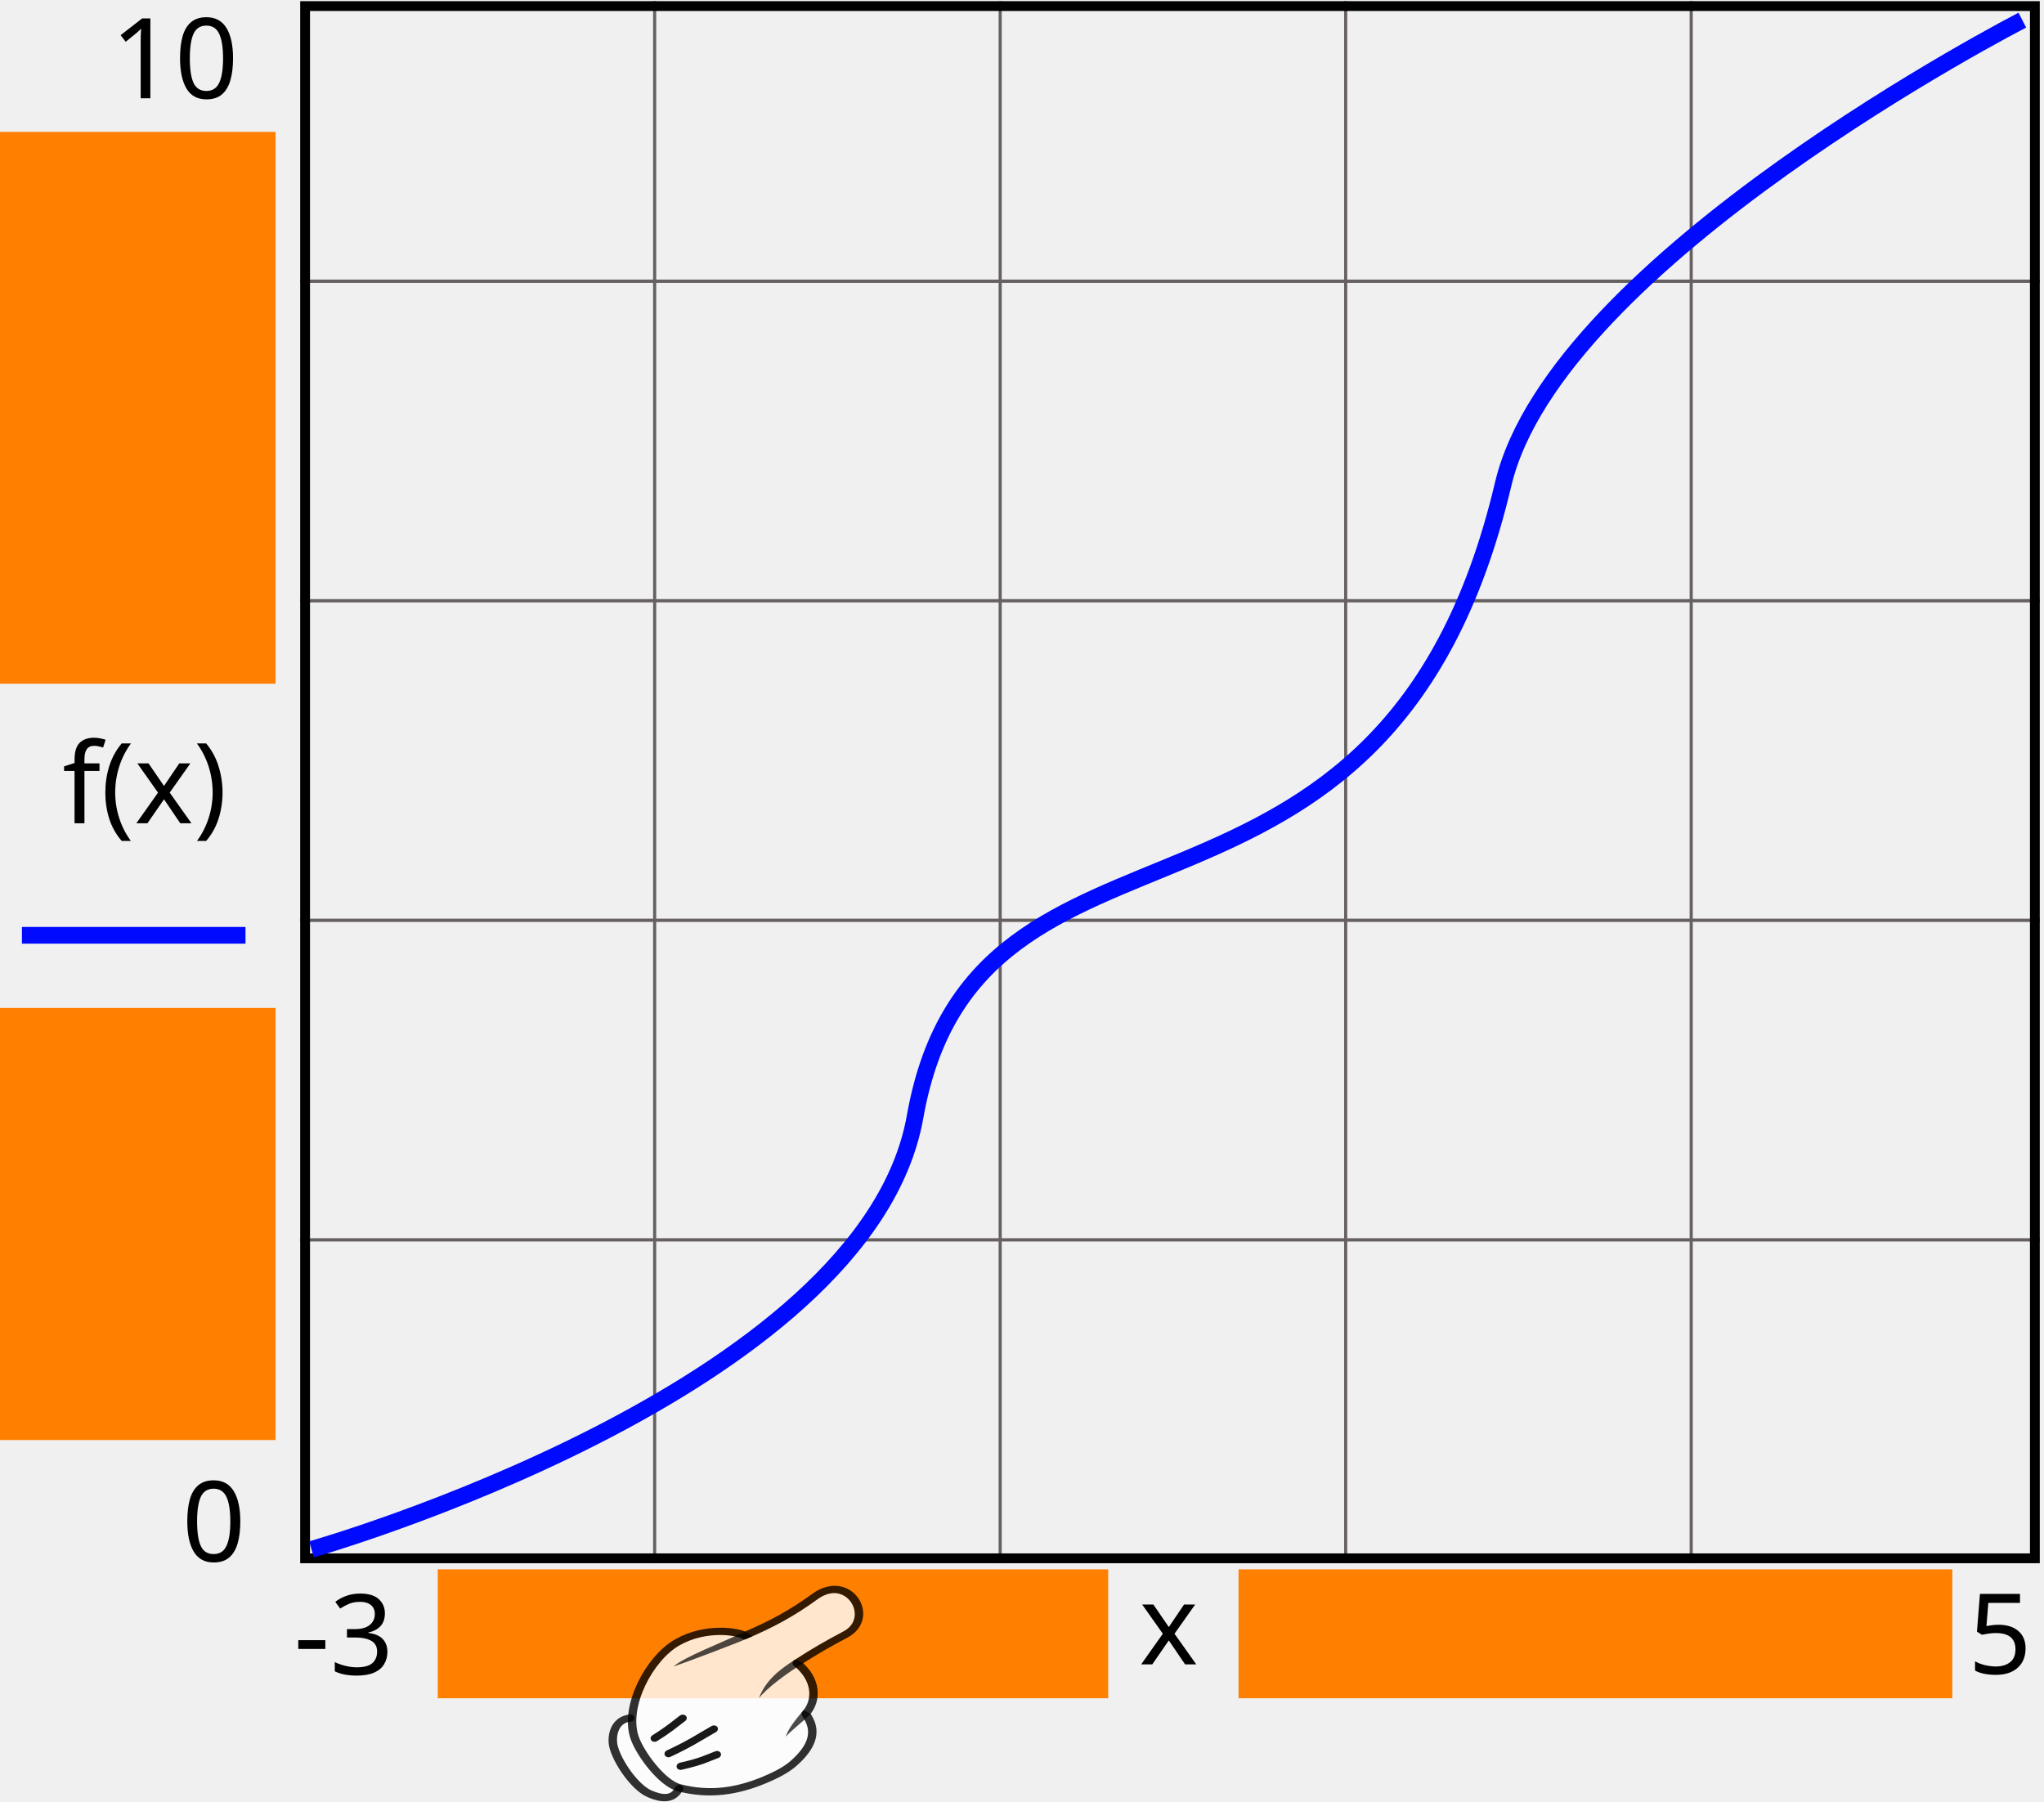
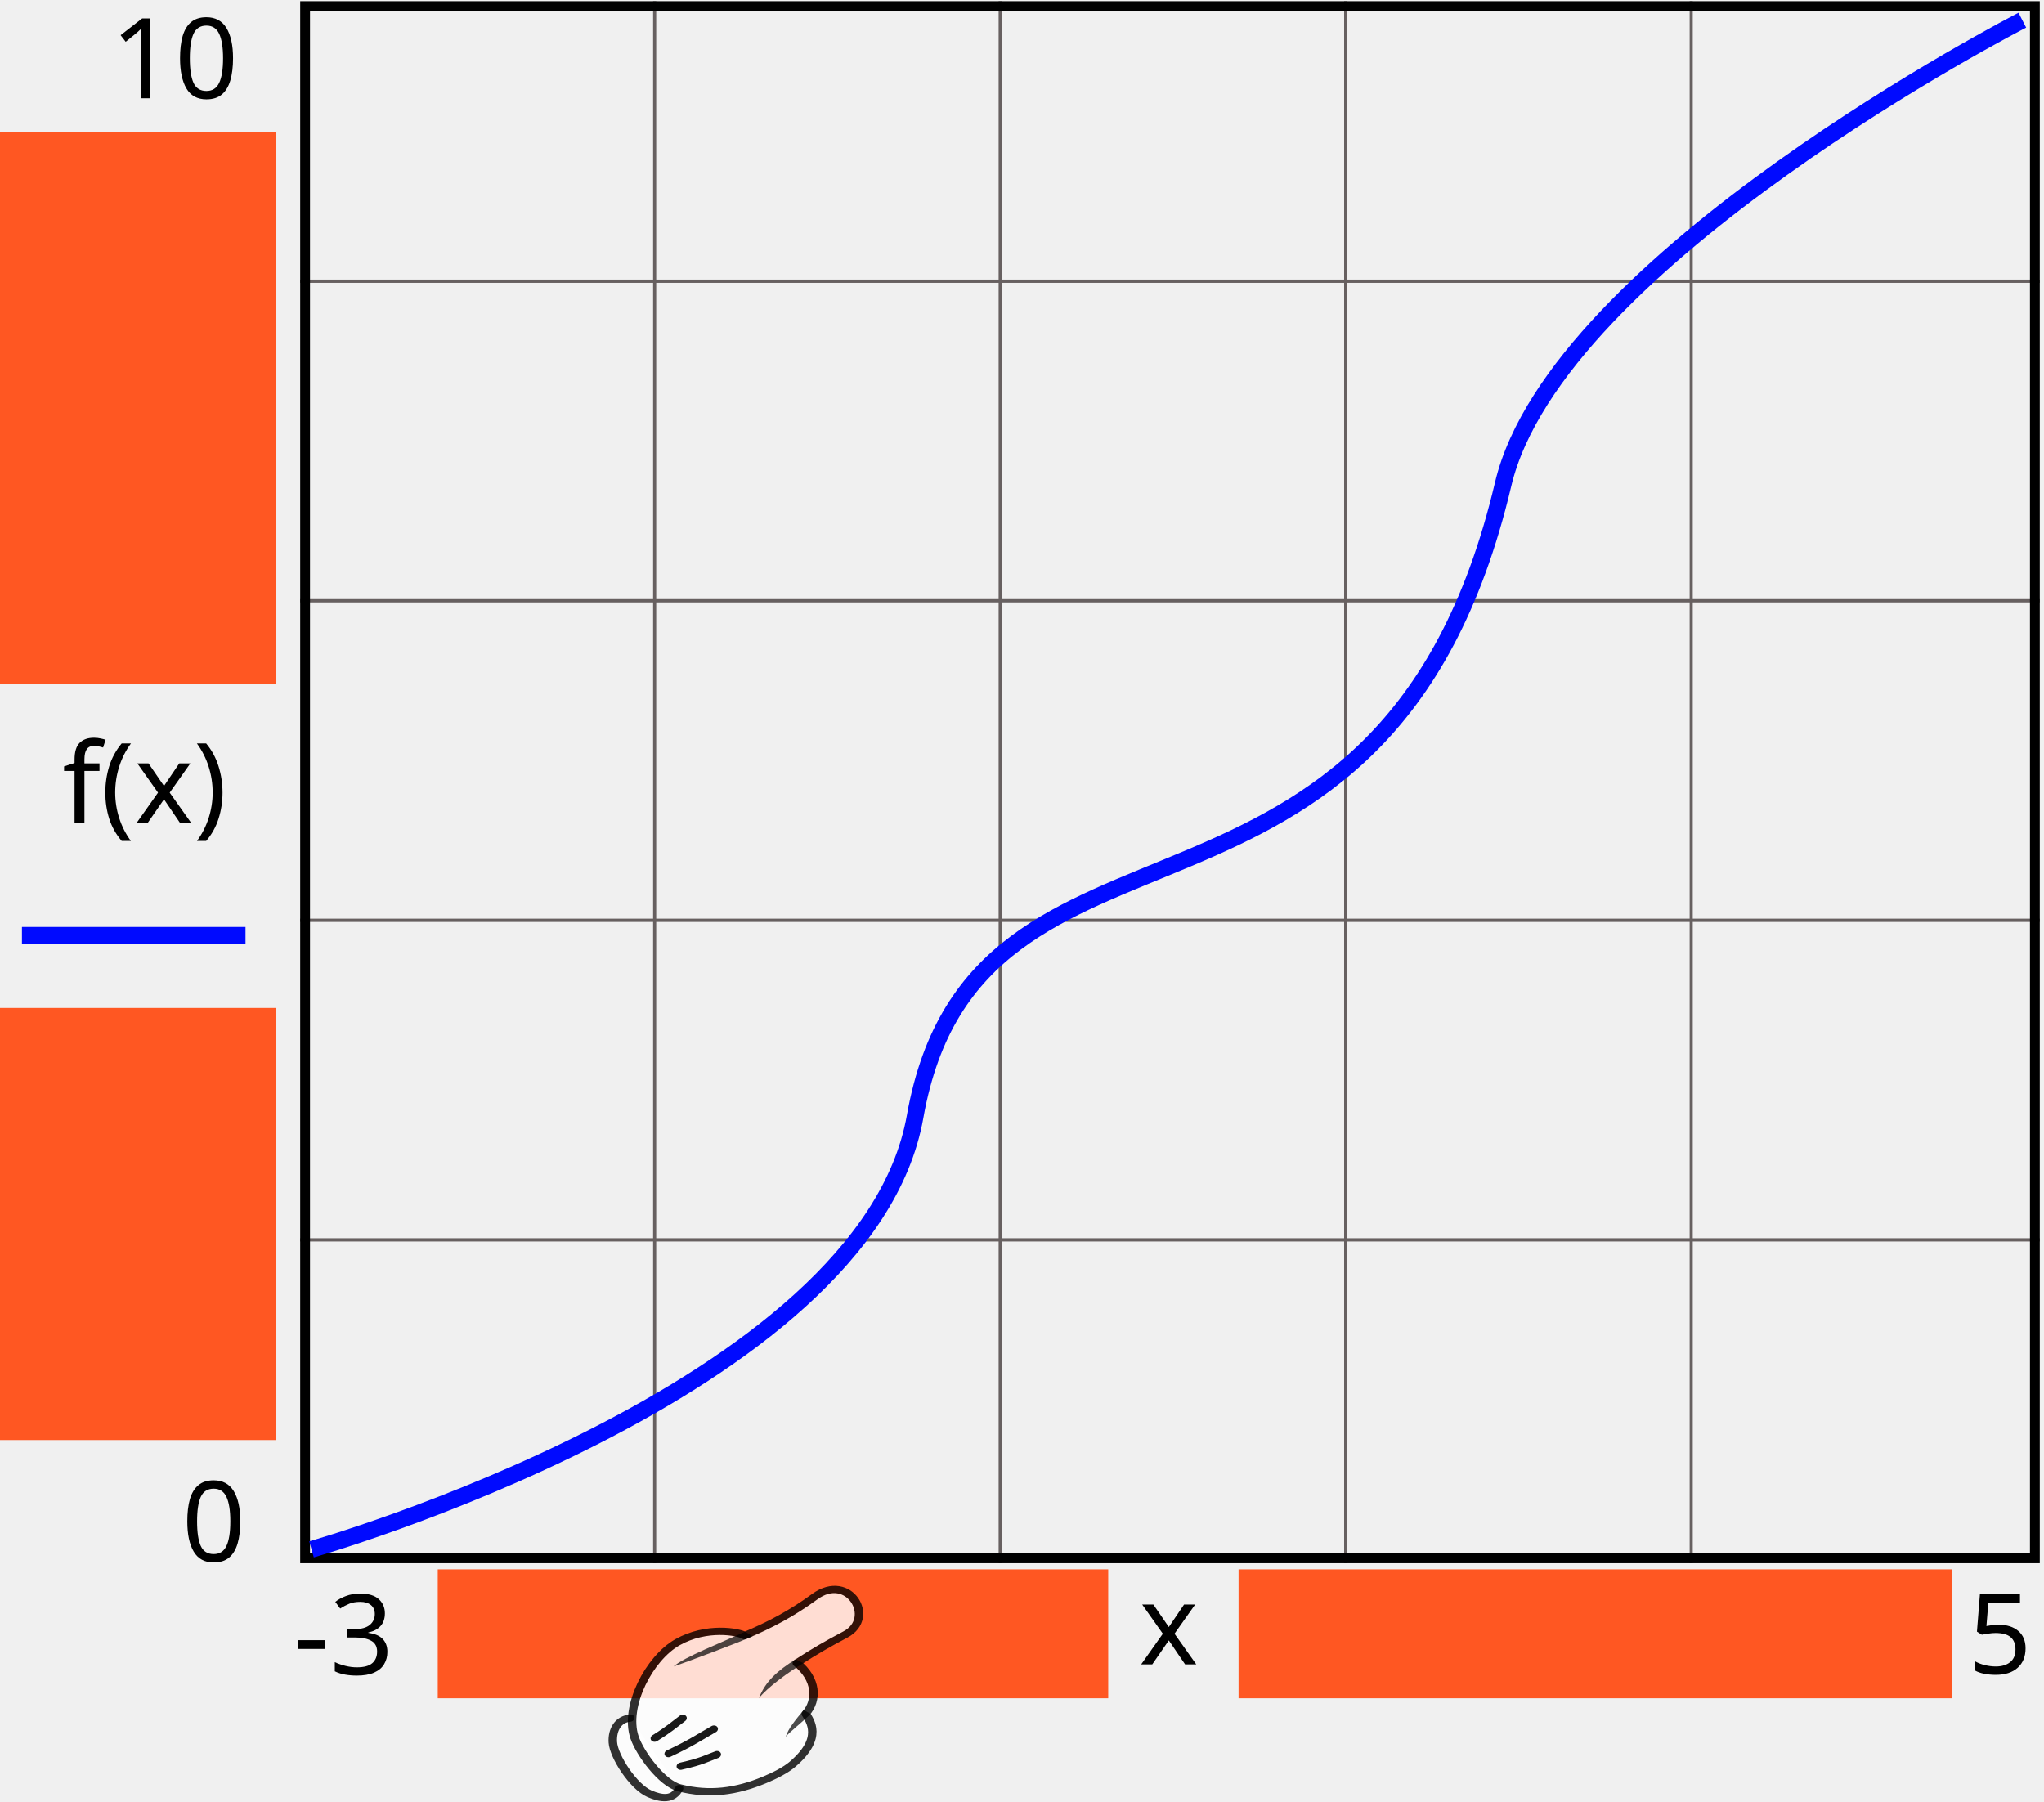
- <svg xmlns="http://www.w3.org/2000/svg" viewBox="0 0 320 282" height="282" width="320" version="1.1" id="svg4387">
+ <svg xmlns="http://www.w3.org/2000/svg" id="svg4387" version="1.1" width="320" height="282" viewBox="0 0 320 282">
  <defs id="defs4391" />
-   <rect style="fill:#ff8000;fill-opacity:1;stroke:none" id="rect3644" y="245.69" x="68.533" ry="0" rx="0" height="20.181" width="104.965" />
-   <path id="path5207" d="m 46.997,44.026 272.341,0" style="fill:none;fill-rule:evenodd;stroke:#676060;stroke-width:0.513px;stroke-linecap:butt;stroke-linejoin:miter;stroke-opacity:1" />
-   <path id="path5207-9" d="m 46.997,94.052 272.341,0" style="fill:none;fill-rule:evenodd;stroke:#676060;stroke-width:0.513px;stroke-linecap:butt;stroke-linejoin:miter;stroke-opacity:1" />
-   <path id="path5207-0" d="m 46.997,144.078 272.341,0" style="fill:none;fill-rule:evenodd;stroke:#676060;stroke-width:0.513px;stroke-linecap:butt;stroke-linejoin:miter;stroke-opacity:1" />
-   <path id="path5207-6" d="m 46.997,194.104 272.341,0" style="fill:none;fill-rule:evenodd;stroke:#676060;stroke-width:0.513px;stroke-linecap:butt;stroke-linejoin:miter;stroke-opacity:1" />
-   <path id="path5207-1" d="m 210.675,244.729 0,-244.546" style="fill:none;fill-rule:evenodd;stroke:#676060;stroke-width:0.486px;stroke-linecap:butt;stroke-linejoin:miter;stroke-opacity:1" />
-   <path id="path5207-9-9" d="m 102.491,244.729 0,-244.546" style="fill:none;fill-rule:evenodd;stroke:#676060;stroke-width:0.486px;stroke-linecap:butt;stroke-linejoin:miter;stroke-opacity:1" />
-   <path id="path5207-0-5" d="m 264.768,244.729 0,-244.546" style="fill:none;fill-rule:evenodd;stroke:#676060;stroke-width:0.486px;stroke-linecap:butt;stroke-linejoin:miter;stroke-opacity:1" />
-   <path id="path5207-6-9" d="m 156.583,244.729 0,-244.546" style="fill:none;fill-rule:evenodd;stroke:#676060;stroke-width:0.486px;stroke-linecap:butt;stroke-linejoin:miter;stroke-opacity:1" />
-   <rect y="0.951" x="47.765" height="243.01" width="270.805" id="rect4403" style="fill:none;fill-rule:evenodd;stroke:#000000;stroke-width:1.536;stroke-linecap:butt;stroke-linejoin:miter;stroke-miterlimit:4;stroke-dasharray:none;stroke-opacity:1" />
-   <path id="path5295" d="m 48.77,242.559 c 0,0 86.849,-24.651 94.499,-67.764 9.576,-53.97 73.556,-20.711 92.058,-98.987 8.321,-35.205 81.281,-72.652 81.281,-72.652 l 0,0" style="fill:none;fill-rule:evenodd;stroke:#000aff;stroke-width:2.614;stroke-linecap:butt;stroke-linejoin:miter;stroke-miterlimit:4;stroke-dasharray:none;stroke-opacity:1" />
-   <text id="text5297" y="260.566" x="178.343" style="font-style:normal;font-variant:normal;font-weight:normal;font-stretch:normal;font-size:17.5px;line-height:125%;font-family:sans-serif;-inkscape-font-specification:'sans-serif, Normal';text-align:start;letter-spacing:0px;word-spacing:0px;writing-mode:lr-tb;text-anchor:start;fill:#000000;fill-opacity:1;stroke:none;stroke-width:1px;stroke-linecap:butt;stroke-linejoin:miter;stroke-opacity:1" xml:space="preserve">
-     <tspan style="font-style:normal;font-variant:normal;font-weight:normal;font-stretch:normal;font-size:17.5px;line-height:125%;font-family:sans-serif;-inkscape-font-specification:'sans-serif, Normal';text-align:start;writing-mode:lr-tb;text-anchor:start" y="260.566" x="178.343" id="tspan5299">x</tspan>
+   <rect width="104.965" height="20.181" rx="0" ry="0" x="68.533" y="245.69" id="rect3644" style="fill:#ff5722;fill-opacity:1;stroke:none" />
+   <path style="fill:none;fill-rule:evenodd;stroke:#676060;stroke-width:0.513px;stroke-linecap:butt;stroke-linejoin:miter;stroke-opacity:1" d="m 46.997,44.026 272.341,0" id="path5207" />
+   <path style="fill:none;fill-rule:evenodd;stroke:#676060;stroke-width:0.513px;stroke-linecap:butt;stroke-linejoin:miter;stroke-opacity:1" d="m 46.997,94.052 272.341,0" id="path5207-9" />
+   <path style="fill:none;fill-rule:evenodd;stroke:#676060;stroke-width:0.513px;stroke-linecap:butt;stroke-linejoin:miter;stroke-opacity:1" d="m 46.997,144.078 272.341,0" id="path5207-0" />
+   <path style="fill:none;fill-rule:evenodd;stroke:#676060;stroke-width:0.513px;stroke-linecap:butt;stroke-linejoin:miter;stroke-opacity:1" d="m 46.997,194.104 272.341,0" id="path5207-6" />
+   <path style="fill:none;fill-rule:evenodd;stroke:#676060;stroke-width:0.486px;stroke-linecap:butt;stroke-linejoin:miter;stroke-opacity:1" d="m 210.675,244.729 0,-244.546" id="path5207-1" />
+   <path style="fill:none;fill-rule:evenodd;stroke:#676060;stroke-width:0.486px;stroke-linecap:butt;stroke-linejoin:miter;stroke-opacity:1" d="m 102.491,244.729 0,-244.546" id="path5207-9-9" />
+   <path style="fill:none;fill-rule:evenodd;stroke:#676060;stroke-width:0.486px;stroke-linecap:butt;stroke-linejoin:miter;stroke-opacity:1" d="m 264.768,244.729 0,-244.546" id="path5207-0-5" />
+   <path style="fill:none;fill-rule:evenodd;stroke:#676060;stroke-width:0.486px;stroke-linecap:butt;stroke-linejoin:miter;stroke-opacity:1" d="m 156.583,244.729 0,-244.546" id="path5207-6-9" />
+   <rect style="fill:none;fill-rule:evenodd;stroke:#000000;stroke-width:1.536;stroke-linecap:butt;stroke-linejoin:miter;stroke-miterlimit:4;stroke-dasharray:none;stroke-opacity:1" id="rect4403" width="270.805" height="243.01" x="47.765" y="0.951" />
+   <path style="fill:none;fill-rule:evenodd;stroke:#000aff;stroke-width:2.614;stroke-linecap:butt;stroke-linejoin:miter;stroke-miterlimit:4;stroke-dasharray:none;stroke-opacity:1" d="m 48.77,242.559 c 0,0 86.849,-24.651 94.499,-67.764 9.576,-53.97 73.556,-20.711 92.058,-98.987 8.321,-35.205 81.281,-72.652 81.281,-72.652 l 0,0" id="path5295" />
+   <text xml:space="preserve" style="font-style:normal;font-variant:normal;font-weight:normal;font-stretch:normal;font-size:17.5px;line-height:125%;font-family:sans-serif;-inkscape-font-specification:'sans-serif, Normal';text-align:start;letter-spacing:0px;word-spacing:0px;writing-mode:lr-tb;text-anchor:start;fill:#000000;fill-opacity:1;stroke:none;stroke-width:1px;stroke-linecap:butt;stroke-linejoin:miter;stroke-opacity:1" x="178.343" y="260.566" id="text5297">
+     <tspan id="tspan5299" x="178.343" y="260.566" style="font-style:normal;font-variant:normal;font-weight:normal;font-stretch:normal;font-size:17.5px;line-height:125%;font-family:sans-serif;-inkscape-font-specification:'sans-serif, Normal';text-align:start;writing-mode:lr-tb;text-anchor:start">x</tspan>
  </text>
-   <text id="text5301" y="128.886" x="9.767" style="font-style:normal;font-variant:normal;font-weight:normal;font-stretch:normal;font-size:17.5px;line-height:125%;font-family:sans-serif;-inkscape-font-specification:'sans-serif, Normal';text-align:start;letter-spacing:0px;word-spacing:0px;writing-mode:lr-tb;text-anchor:start;fill:#000000;fill-opacity:1;stroke:none;stroke-width:1px;stroke-linecap:butt;stroke-linejoin:miter;stroke-opacity:1" xml:space="preserve">
-     <tspan style="font-style:normal;font-variant:normal;font-weight:normal;font-stretch:normal;font-size:17.5px;line-height:125%;font-family:sans-serif;-inkscape-font-specification:'sans-serif, Normal';text-align:start;writing-mode:lr-tb;text-anchor:start" y="128.886" x="9.767" id="tspan5303">f(x)</tspan>
+   <text xml:space="preserve" style="font-style:normal;font-variant:normal;font-weight:normal;font-stretch:normal;font-size:17.5px;line-height:125%;font-family:sans-serif;-inkscape-font-specification:'sans-serif, Normal';text-align:start;letter-spacing:0px;word-spacing:0px;writing-mode:lr-tb;text-anchor:start;fill:#000000;fill-opacity:1;stroke:none;stroke-width:1px;stroke-linecap:butt;stroke-linejoin:miter;stroke-opacity:1" x="9.767" y="128.886" id="text5301">
+     <tspan id="tspan5303" x="9.767" y="128.886" style="font-style:normal;font-variant:normal;font-weight:normal;font-stretch:normal;font-size:17.5px;line-height:125%;font-family:sans-serif;-inkscape-font-specification:'sans-serif, Normal';text-align:start;writing-mode:lr-tb;text-anchor:start">f(x)</tspan>
  </text>
-   <text id="text5305" y="15.383" x="17.32" style="font-style:normal;font-variant:normal;font-weight:normal;font-stretch:normal;font-size:17.5px;line-height:125%;font-family:sans-serif;-inkscape-font-specification:'sans-serif, Normal';text-align:start;letter-spacing:0px;word-spacing:0px;writing-mode:lr-tb;text-anchor:start;fill:#000000;fill-opacity:1;stroke:none;stroke-width:1px;stroke-linecap:butt;stroke-linejoin:miter;stroke-opacity:1" xml:space="preserve">
-     <tspan style="font-style:normal;font-variant:normal;font-weight:normal;font-stretch:normal;font-size:17.5px;line-height:125%;font-family:sans-serif;-inkscape-font-specification:'sans-serif, Normal';text-align:start;writing-mode:lr-tb;text-anchor:start" y="15.383" x="17.32" id="tspan5307">10</tspan>
+   <text xml:space="preserve" style="font-style:normal;font-variant:normal;font-weight:normal;font-stretch:normal;font-size:17.5px;line-height:125%;font-family:sans-serif;-inkscape-font-specification:'sans-serif, Normal';text-align:start;letter-spacing:0px;word-spacing:0px;writing-mode:lr-tb;text-anchor:start;fill:#000000;fill-opacity:1;stroke:none;stroke-width:1px;stroke-linecap:butt;stroke-linejoin:miter;stroke-opacity:1" x="17.32" y="15.383" id="text5305">
+     <tspan id="tspan5307" x="17.32" y="15.383" style="font-style:normal;font-variant:normal;font-weight:normal;font-stretch:normal;font-size:17.5px;line-height:125%;font-family:sans-serif;-inkscape-font-specification:'sans-serif, Normal';text-align:start;writing-mode:lr-tb;text-anchor:start">10</tspan>
  </text>
-   <text id="text5309" y="244.439" x="28.463" style="font-style:normal;font-variant:normal;font-weight:normal;font-stretch:normal;font-size:17.5px;line-height:125%;font-family:sans-serif;-inkscape-font-specification:'sans-serif, Normal';text-align:start;letter-spacing:0px;word-spacing:0px;writing-mode:lr-tb;text-anchor:start;fill:#000000;fill-opacity:1;stroke:none;stroke-width:1px;stroke-linecap:butt;stroke-linejoin:miter;stroke-opacity:1" xml:space="preserve">
-     <tspan style="font-style:normal;font-variant:normal;font-weight:normal;font-stretch:normal;font-size:17.5px;line-height:125%;font-family:sans-serif;-inkscape-font-specification:'sans-serif, Normal';text-align:start;writing-mode:lr-tb;text-anchor:start" y="244.439" x="28.463" id="tspan5311">0</tspan>
+   <text xml:space="preserve" style="font-style:normal;font-variant:normal;font-weight:normal;font-stretch:normal;font-size:17.5px;line-height:125%;font-family:sans-serif;-inkscape-font-specification:'sans-serif, Normal';text-align:start;letter-spacing:0px;word-spacing:0px;writing-mode:lr-tb;text-anchor:start;fill:#000000;fill-opacity:1;stroke:none;stroke-width:1px;stroke-linecap:butt;stroke-linejoin:miter;stroke-opacity:1" x="28.463" y="244.439" id="text5309">
+     <tspan id="tspan5311" x="28.463" y="244.439" style="font-style:normal;font-variant:normal;font-weight:normal;font-stretch:normal;font-size:17.5px;line-height:125%;font-family:sans-serif;-inkscape-font-specification:'sans-serif, Normal';text-align:start;writing-mode:lr-tb;text-anchor:start">0</tspan>
  </text>
-   <text id="text5313" y="262.151" x="45.997" style="font-style:normal;font-variant:normal;font-weight:normal;font-stretch:normal;font-size:17.5px;line-height:125%;font-family:sans-serif;-inkscape-font-specification:'sans-serif, Normal';text-align:start;letter-spacing:0px;word-spacing:0px;writing-mode:lr-tb;text-anchor:start;fill:#000000;fill-opacity:1;stroke:none;stroke-width:1px;stroke-linecap:butt;stroke-linejoin:miter;stroke-opacity:1" xml:space="preserve">
-     <tspan style="font-style:normal;font-variant:normal;font-weight:normal;font-stretch:normal;font-size:17.5px;line-height:125%;font-family:sans-serif;-inkscape-font-specification:'sans-serif, Normal';text-align:start;writing-mode:lr-tb;text-anchor:start" y="262.151" x="45.997" id="tspan5315">-3</tspan>
+   <text xml:space="preserve" style="font-style:normal;font-variant:normal;font-weight:normal;font-stretch:normal;font-size:17.5px;line-height:125%;font-family:sans-serif;-inkscape-font-specification:'sans-serif, Normal';text-align:start;letter-spacing:0px;word-spacing:0px;writing-mode:lr-tb;text-anchor:start;fill:#000000;fill-opacity:1;stroke:none;stroke-width:1px;stroke-linecap:butt;stroke-linejoin:miter;stroke-opacity:1" x="45.997" y="262.151" id="text5313">
+     <tspan id="tspan5315" x="45.997" y="262.151" style="font-style:normal;font-variant:normal;font-weight:normal;font-stretch:normal;font-size:17.5px;line-height:125%;font-family:sans-serif;-inkscape-font-specification:'sans-serif, Normal';text-align:start;writing-mode:lr-tb;text-anchor:start">-3</tspan>
  </text>
-   <text id="text5317" y="262.036" x="308.098" style="font-style:normal;font-variant:normal;font-weight:normal;font-stretch:normal;font-size:17.5px;line-height:125%;font-family:sans-serif;-inkscape-font-specification:'sans-serif, Normal';text-align:start;letter-spacing:0px;word-spacing:0px;writing-mode:lr-tb;text-anchor:start;fill:#000000;fill-opacity:1;stroke:none;stroke-width:1px;stroke-linecap:butt;stroke-linejoin:miter;stroke-opacity:1" xml:space="preserve">
-     <tspan style="font-style:normal;font-variant:normal;font-weight:normal;font-stretch:normal;font-size:17.5px;line-height:125%;font-family:sans-serif;-inkscape-font-specification:'sans-serif, Normal';text-align:start;writing-mode:lr-tb;text-anchor:start" y="262.036" x="308.098" id="tspan5319">5</tspan>
+   <text xml:space="preserve" style="font-style:normal;font-variant:normal;font-weight:normal;font-stretch:normal;font-size:17.5px;line-height:125%;font-family:sans-serif;-inkscape-font-specification:'sans-serif, Normal';text-align:start;letter-spacing:0px;word-spacing:0px;writing-mode:lr-tb;text-anchor:start;fill:#000000;fill-opacity:1;stroke:none;stroke-width:1px;stroke-linecap:butt;stroke-linejoin:miter;stroke-opacity:1" x="308.098" y="262.036" id="text5317">
+     <tspan id="tspan5319" x="308.098" y="262.036" style="font-style:normal;font-variant:normal;font-weight:normal;font-stretch:normal;font-size:17.5px;line-height:125%;font-family:sans-serif;-inkscape-font-specification:'sans-serif, Normal';text-align:start;writing-mode:lr-tb;text-anchor:start">5</tspan>
  </text>
-   <path id="path3535" d="m 3.435,146.426 35,0" style="fill:none;fill-rule:evenodd;stroke:#000aff;stroke-width:2.614;stroke-linecap:butt;stroke-linejoin:miter;stroke-miterlimit:4;stroke-dasharray:none;stroke-opacity:1" />
-   <g id="g3915-6-3-7" transform="matrix(0.1819176,0.2233643,-0.2695849,0.1708351,377.397,77.92634)">
-     <path style="opacity:0.8;fill:#ffffff;stroke:#000000;stroke-width:4.061;stroke-linecap:round;stroke-linejoin:round" id="path3894-6-5-0" d="m 89.471,1065.9 c 3.727,6.126 -0.484,10.049 -6.16,12.947 -8.03,4.099 -27.898,2.102 -34.7,-2.014 -6.243,-3.777 -9.013,-9.35 -6.04,-14.184" />
-     <path style="opacity:0.8;fill:#ffffff;fill-opacity:1;stroke:#000000;stroke-width:4.061;stroke-linecap:round;stroke-linejoin:round;stroke-opacity:1" id="path3112-2-1-9" d="m 21.354,1021 c -0.857,15.682 13.892,40.298 31.364,46.018 9.022,2.954 29.326,3.846 36.494,-1.431 12.273,-9.037 18.48,-20.686 21.285,-35.088 0.994,-5.105 1.707,-10.986 0.957,-15.702 -3.19,-20.064 -14.951,-20.048 -19.514,-20.76 -2.727,-8.725 -12.699,-15.044 -26.068,-12.391 -0.103,-10.746 0.226,-17.365 1.112,-27.536 1.483,-17.013 -27.986,-20.845 -26.491,-0.012 1.018,14.187 0.027,25.675 -2.499,39 -3.45,1.038 -15.746,11.529 -16.641,27.901 z" />
-     <path style="color:#000000;text-indent:0;text-transform:none;block-progression:tb;opacity:0.7" id="path3882-6-0-9" d="m 63.838,981.04 c 0.031,10.253 1.215,18.225 7.226,26.105 -2.509,-6.575 -3.369,-19.666 -3.177,-27.939 z" />
-     <path style="color:#000000;text-indent:0;text-transform:none;block-progression:tb;opacity:0.7" id="path3884-6-5-0" d="m 93.471,992.23 -3.809,1.486 c 1.929,5.577 4.051,11.842 7.114,15.183 -1.08,-2.605 -2.077,-11.978 -3.305,-16.669 z" />
-     <path style="opacity:0.9;fill:none;stroke:#000000;stroke-width:4.061;stroke-linecap:round;stroke-linejoin:round" id="path3886-8-8-3" d="m 79.642,1058.3 c 4.037,-9.678 3.976,-12.465 5.195,-17.405" />
-     <path style="opacity:0.9;fill:none;stroke:#000000;stroke-width:4.061;stroke-linecap:round;stroke-linejoin:round" id="path3888-4-1-5" d="m 70.26,1059 c 1.692,-11.475 1.424,-17.152 1.855,-24.898" />
-     <path style="opacity:0.9;fill:none;stroke:#000000;stroke-width:4.061;stroke-linecap:round;stroke-linejoin:round" id="path3890-1-7-5" d="m 59.041,1059.5 c 0.097,-7.981 -0.599,-11.754 -1.049,-16.831" />
-     <path style="color:#000000;text-indent:0;text-transform:none;block-progression:tb;opacity:0.7" id="path3892-0-5-3" d="m 36.249,991.71 c -1.703,12.092 -6.197,31.682 -4.811,38.213 1.185,-3.99 8.356,-33.636 9.133,-39.703 z" />
+   <path style="fill:none;fill-rule:evenodd;stroke:#000aff;stroke-width:2.614;stroke-linecap:butt;stroke-linejoin:miter;stroke-miterlimit:4;stroke-dasharray:none;stroke-opacity:1" d="m 3.435,146.426 35,0" id="path3535" />
+   <g transform="matrix(0.1819176,0.2233643,-0.2695849,0.1708351,377.397,77.92634)" id="g3915-6-3-7">
+     <path d="m 89.471,1065.9 c 3.727,6.126 -0.484,10.049 -6.16,12.947 -8.03,4.099 -27.898,2.102 -34.7,-2.014 -6.243,-3.777 -9.013,-9.35 -6.04,-14.184" id="path3894-6-5-0" style="opacity:0.8;fill:#ffffff;stroke:#000000;stroke-width:4.061;stroke-linecap:round;stroke-linejoin:round" />
+     <path d="m 21.354,1021 c -0.857,15.682 13.892,40.298 31.364,46.018 9.022,2.954 29.326,3.846 36.494,-1.431 12.273,-9.037 18.48,-20.686 21.285,-35.088 0.994,-5.105 1.707,-10.986 0.957,-15.702 -3.19,-20.064 -14.951,-20.048 -19.514,-20.76 -2.727,-8.725 -12.699,-15.044 -26.068,-12.391 -0.103,-10.746 0.226,-17.365 1.112,-27.536 1.483,-17.013 -27.986,-20.845 -26.491,-0.012 1.018,14.187 0.027,25.675 -2.499,39 -3.45,1.038 -15.746,11.529 -16.641,27.901 z" id="path3112-2-1-9" style="opacity:0.8;fill:#ffffff;fill-opacity:1;stroke:#000000;stroke-width:4.061;stroke-linecap:round;stroke-linejoin:round;stroke-opacity:1" />
+     <path d="m 63.838,981.04 c 0.031,10.253 1.215,18.225 7.226,26.105 -2.509,-6.575 -3.369,-19.666 -3.177,-27.939 z" id="path3882-6-0-9" style="color:#000000;text-indent:0;text-transform:none;block-progression:tb;opacity:0.7" />
+     <path d="m 93.471,992.23 -3.809,1.486 c 1.929,5.577 4.051,11.842 7.114,15.183 -1.08,-2.605 -2.077,-11.978 -3.305,-16.669 z" id="path3884-6-5-0" style="color:#000000;text-indent:0;text-transform:none;block-progression:tb;opacity:0.7" />
+     <path d="m 79.642,1058.3 c 4.037,-9.678 3.976,-12.465 5.195,-17.405" id="path3886-8-8-3" style="opacity:0.9;fill:none;stroke:#000000;stroke-width:4.061;stroke-linecap:round;stroke-linejoin:round" />
+     <path d="m 70.26,1059 c 1.692,-11.475 1.424,-17.152 1.855,-24.898" id="path3888-4-1-5" style="opacity:0.9;fill:none;stroke:#000000;stroke-width:4.061;stroke-linecap:round;stroke-linejoin:round" />
+     <path d="m 59.041,1059.5 c 0.097,-7.981 -0.599,-11.754 -1.049,-16.831" id="path3890-1-7-5" style="opacity:0.9;fill:none;stroke:#000000;stroke-width:4.061;stroke-linecap:round;stroke-linejoin:round" />
+     <path d="m 36.249,991.71 c -1.703,12.092 -6.197,31.682 -4.811,38.213 1.185,-3.99 8.356,-33.636 9.133,-39.703 z" id="path3892-0-5-3" style="color:#000000;text-indent:0;text-transform:none;block-progression:tb;opacity:0.7" />
  </g>
-   <rect style="fill:#ff8000;fill-opacity:1;stroke:none" id="rect3644-5" y="245.69" x="193.903" ry="0" rx="0" height="20.181" width="111.745" />
-   <rect style="fill:#ff8000;fill-opacity:1;stroke:none" id="rect3644-3" y="20.648" x="0" ry="0" rx="0" height="86.392" width="43.141" />
-   <rect style="fill:#ff8000;fill-opacity:1;stroke:none" id="rect3644-3-2" y="157.799" x="0" ry="0" rx="0" height="67.645" width="43.141" />
+   <rect width="111.745" height="20.181" rx="0" ry="0" x="193.903" y="245.69" id="rect3644-5" style="fill:#ff5722;fill-opacity:1;stroke:none" />
+   <rect width="43.141" height="86.392" rx="0" ry="0" x="0" y="20.648" id="rect3644-3" style="fill:#ff5722;fill-opacity:1;stroke:none" />
+   <rect width="43.141" height="67.645" rx="0" ry="0" x="0" y="157.799" id="rect3644-3-2" style="fill:#ff5722;fill-opacity:1;stroke:none" />
</svg>
